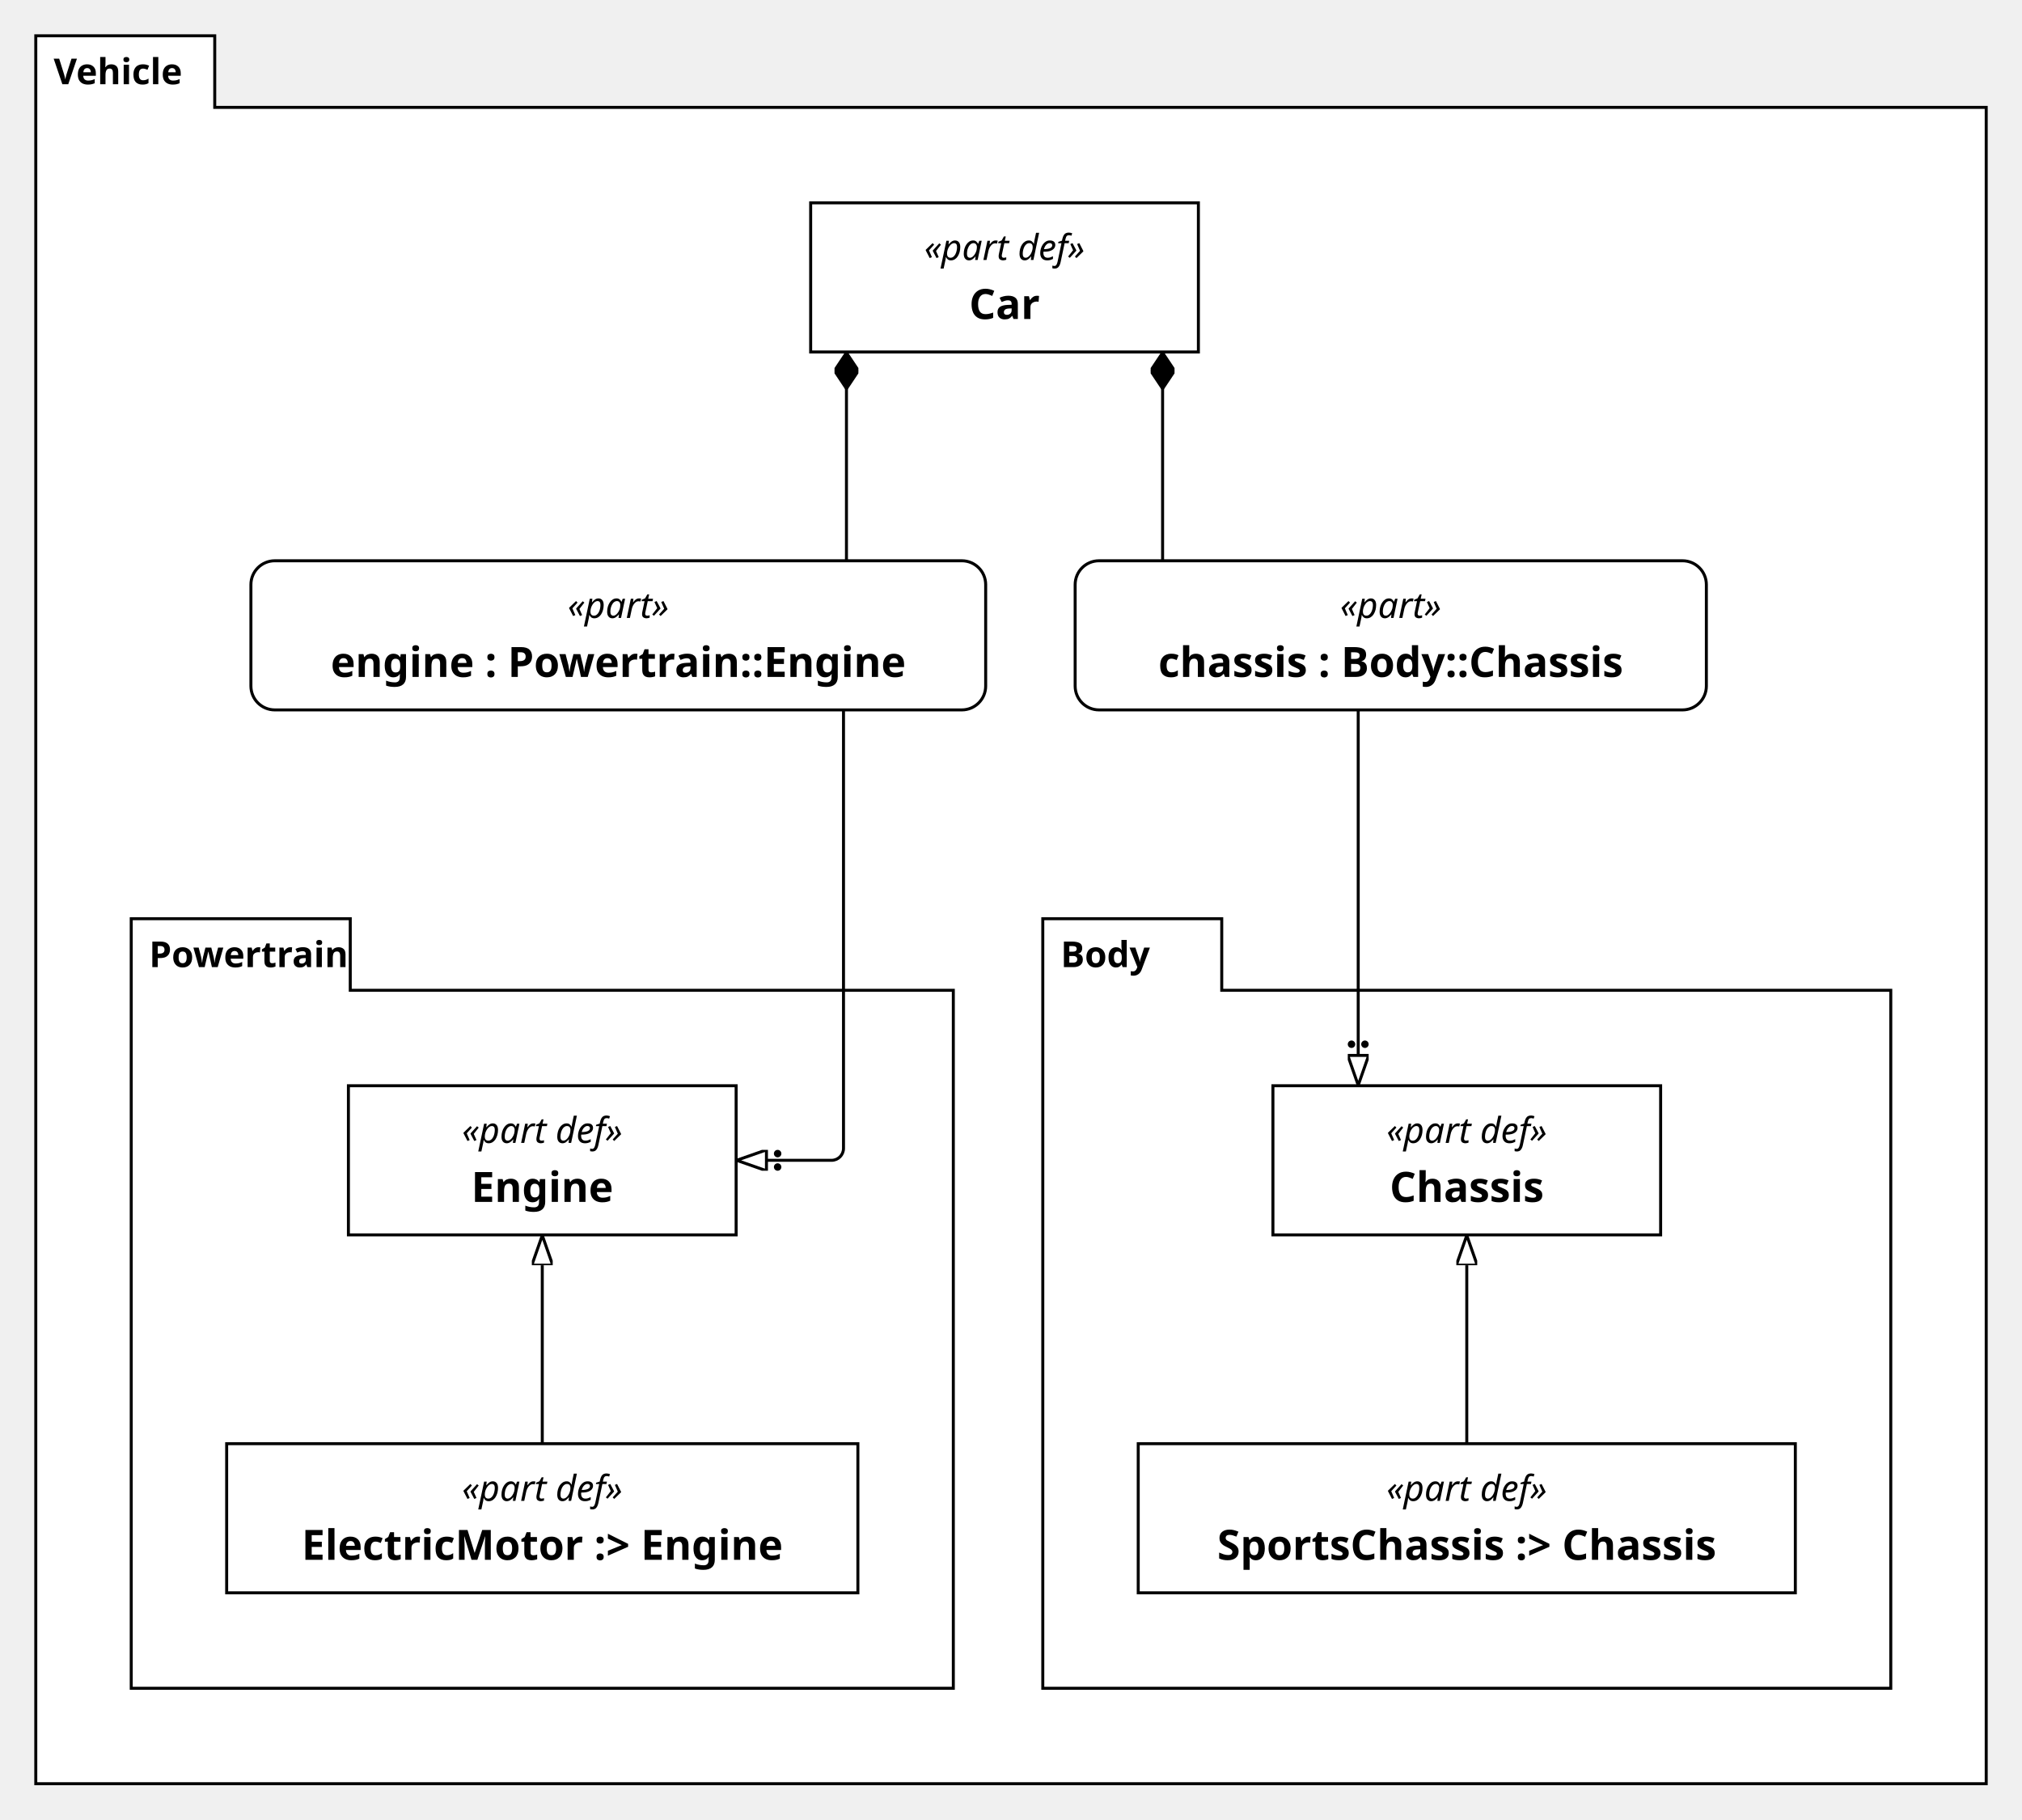
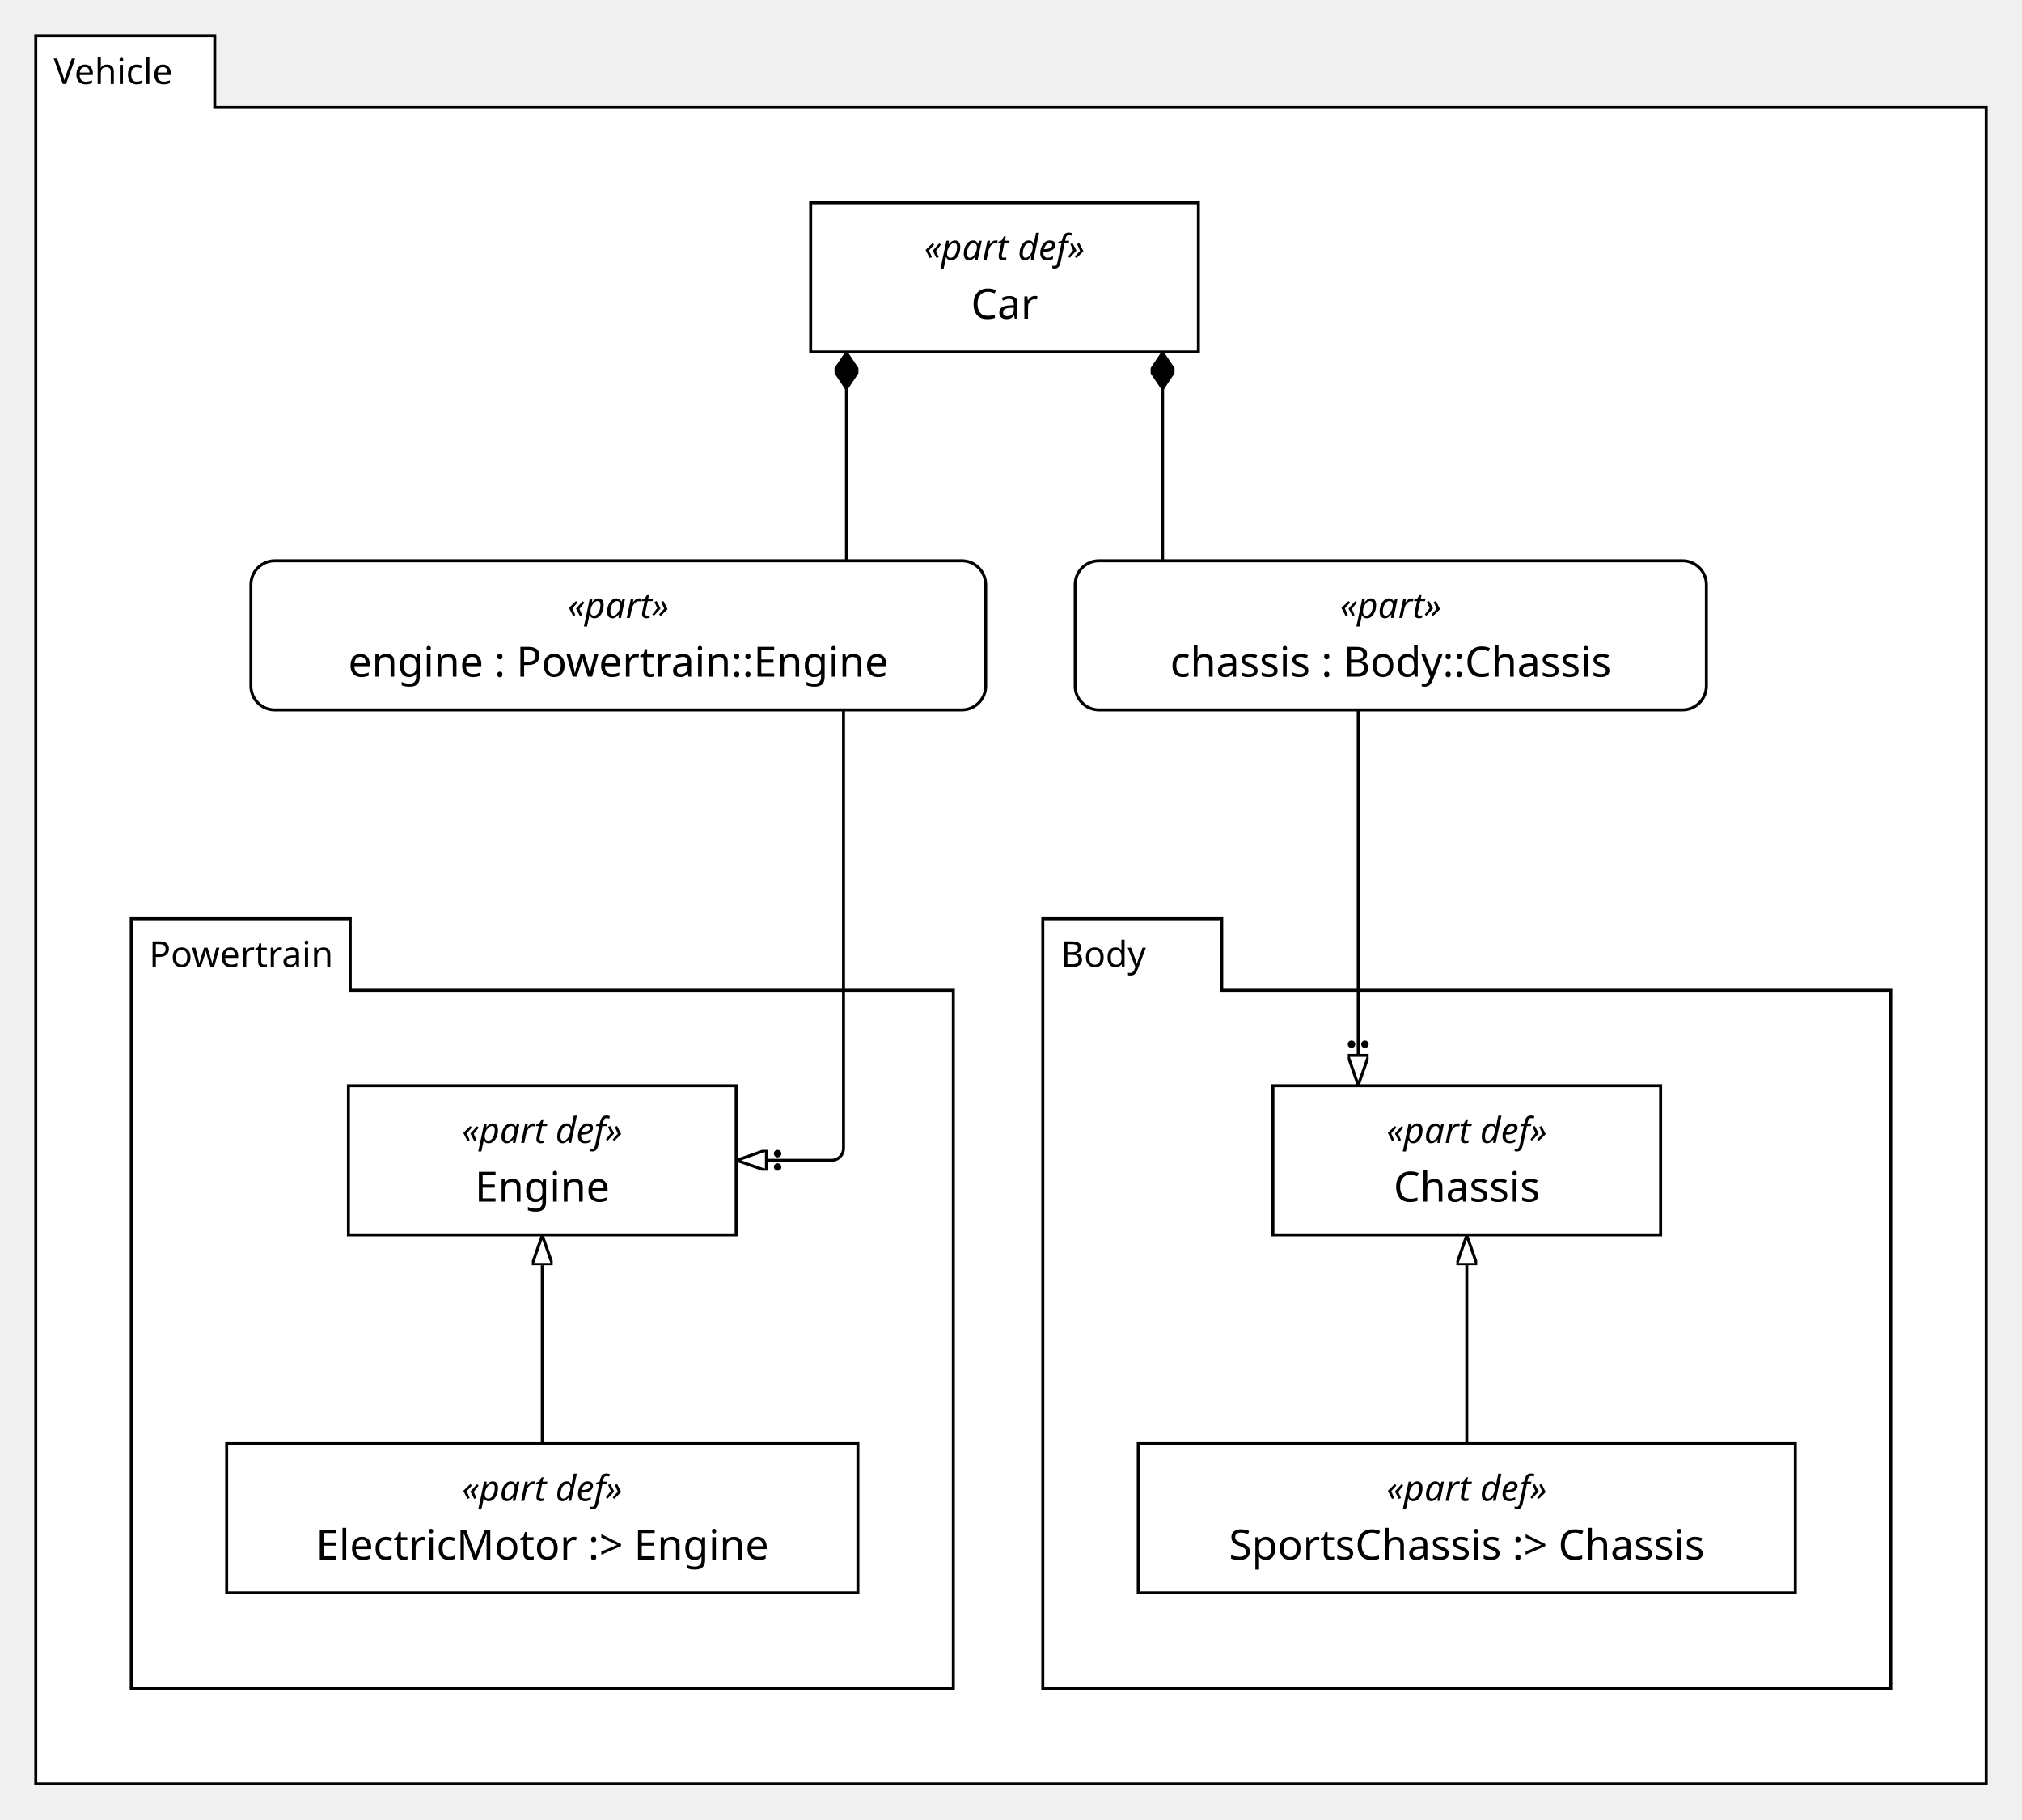
<svg xmlns="http://www.w3.org/2000/svg" width="677.96" height="610.00" viewBox="0 0 677.96 610.00">
  <defs>
    <marker id="line-end-open-chevron" markerWidth="10.165" markerHeight="7" refX="10.165" refY="3.5" orient="auto">
      <polyline points="0 0, 10 3.5, 0 7" fill="none" stroke="#000000" stroke-width="1.00" stroke-linejoin="bevel" />
    </marker>
    <marker id="line-end-hollow-triangle" markerWidth="10.165" markerHeight="7" refX="10.165" refY="3.5" orient="auto">
      <polygon points="0 0, 10 3.5, 0 7" fill="#FFFFFF" stroke="#000000" stroke-width="1.00" stroke-linejoin="bevel" />
    </marker>
    <marker id="line-end-filled-arrow" markerWidth="10.165" markerHeight="7" refX="10.165" refY="3.5" orient="auto">
      <polygon points="0 0, 10 3.5, 0 7" fill="#000000" stroke="#000000" stroke-width="1.00" stroke-linejoin="bevel" />
    </marker>
    <marker id="line-end-hollow-triangle-crossbar" markerWidth="14.665" markerHeight="7" refX="14.665" refY="3.5" orient="auto">
      <polygon points="4.5 0, 14.5 3.5, 4.5 7" fill="#FFFFFF" stroke="#000000" stroke-width="1.00" stroke-linejoin="bevel" />
      <line x1="1" y1="0" x2="1" y2="7" stroke="#000000" stroke-width="1.00" />
    </marker>
    <marker id="line-end-hollow-diamond" markerWidth="14" markerHeight="8" refX="13.277" refY="4" orient="auto">
      <polygon points="1 4, 7 0, 13 4, 7 8" fill="#FFFFFF" stroke="#000000" stroke-width="1.00" stroke-linejoin="bevel" />
    </marker>
    <marker id="line-end-filled-diamond" markerWidth="14" markerHeight="8" refX="13.277" refY="4" orient="auto">
      <polygon points="1 4, 7 0, 13 4, 7 8" fill="#000000" stroke="#000000" stroke-width="1.00" stroke-linejoin="bevel" />
    </marker>
    <marker id="line-end-circle" markerWidth="10" markerHeight="10" refX="9.5" refY="5" orient="auto">
      <circle cx="5" cy="5" r="4" fill="#FFFFFF" stroke="#000000" stroke-width="1.00" />
    </marker>
    <marker id="line-end-bar" markerWidth="4" markerHeight="12" refX="2.5" refY="6" orient="auto">
      <line x1="2" y1="0" x2="2" y2="12" stroke="#000000" stroke-width="1.00" />
    </marker>
    <marker id="line-end-hollow-triangle-two-dots" markerWidth="15.165" markerHeight="7" refX="15.165" refY="3.5" orient="auto">
      <polygon points="5 0, 15 3.5, 5 7" fill="#FFFFFF" stroke="#000000" stroke-width="1.00" stroke-linejoin="bevel" />
      <circle cx="1.25" cy="1.25" r="1.25" fill="#000000" />
      <circle cx="1.25" cy="5.75" r="1.25" fill="#000000" />
    </marker>
    <filter id="label-bg" x="-0.05" y="-0.05" width="1.1" height="1.1">
      <feFlood flood-color="#FFFFFF" />
      <feComposite in="SourceGraphic" operator="over" />
    </filter>
  </defs>
  <path d="M 12.00 36.00 L 12.00 12.00 L 72.00 12.00 L 72.00 36.00 L 665.96 36.00 L 665.96 598.00 L 12.00 598.00 Z" fill="#FFFFFF" stroke="#000000" stroke-width="1.00" />
-   <text x="18.00" y="24.00" font-family="Noto Sans, sans-serif" font-size="12.00" font-weight="bold" fill="#000000" text-anchor="start" dominant-baseline="middle">Vehicle</text>
+   <text x="18.00" y="24.00" font-family="Noto Sans, sans-serif" font-size="12.00" fill="#000000" text-anchor="start" dominant-baseline="middle">Vehicle</text>
  <rect x="271.81" y="68.00" width="130.00" height="50.00" fill="#FFFFFF" stroke="#000000" stroke-width="1.00" />
  <text x="336.81" y="83.00" font-family="Noto Sans, sans-serif" font-size="12.00" font-style="italic" fill="#000000" text-anchor="middle" dominant-baseline="middle">«part def»</text>
-   <text x="336.81" y="102.00" font-family="Noto Sans, sans-serif" font-size="14.00" font-weight="bold" fill="#000000" text-anchor="middle" dominant-baseline="middle">Car</text>
+   <text x="336.81" y="102.00" font-family="Noto Sans, sans-serif" font-size="14.00" fill="#000000" text-anchor="middle" dominant-baseline="middle">Car</text>
  <rect x="84.13" y="188.00" width="246.36" height="50.00" fill="#FFFFFF" stroke="#000000" stroke-width="1.00" rx="8.00" ry="8.00" />
  <text x="207.31" y="203.00" font-family="Noto Sans, sans-serif" font-size="12.00" font-style="italic" fill="#000000" text-anchor="middle" dominant-baseline="middle">«part»</text>
-   <text x="207.31" y="222.00" font-family="Noto Sans, sans-serif" font-size="14.00" font-weight="bold" fill="#000000" text-anchor="middle" dominant-baseline="middle">engine : Powertrain::Engine</text>
+   <text x="207.31" y="222.00" font-family="Noto Sans, sans-serif" font-size="14.00" fill="#000000" text-anchor="middle" dominant-baseline="middle">engine : Powertrain::Engine</text>
  <rect x="360.49" y="188.00" width="211.64" height="50.00" fill="#FFFFFF" stroke="#000000" stroke-width="1.00" rx="8.00" ry="8.00" />
  <text x="466.31" y="203.00" font-family="Noto Sans, sans-serif" font-size="12.00" font-style="italic" fill="#000000" text-anchor="middle" dominant-baseline="middle">«part»</text>
-   <text x="466.31" y="222.00" font-family="Noto Sans, sans-serif" font-size="14.00" font-weight="bold" fill="#000000" text-anchor="middle" dominant-baseline="middle">chassis : Body::Chassis</text>
+   <text x="466.31" y="222.00" font-family="Noto Sans, sans-serif" font-size="14.00" fill="#000000" text-anchor="middle" dominant-baseline="middle">chassis : Body::Chassis</text>
  <path d="M 44.00 332.00 L 44.00 308.00 L 117.44 308.00 L 117.44 332.00 L 319.64 332.00 L 319.64 566.00 L 44.00 566.00 Z" fill="#FFFFFF" stroke="#000000" stroke-width="1.00" />
-   <text x="50.00" y="320.00" font-family="Noto Sans, sans-serif" font-size="12.00" font-weight="bold" fill="#000000" text-anchor="start" dominant-baseline="middle">Powertrain</text>
+   <text x="50.00" y="320.00" font-family="Noto Sans, sans-serif" font-size="12.00" fill="#000000" text-anchor="start" dominant-baseline="middle">Powertrain</text>
  <rect x="116.82" y="364.00" width="130.00" height="50.00" fill="#FFFFFF" stroke="#000000" stroke-width="1.00" />
  <text x="181.82" y="379.00" font-family="Noto Sans, sans-serif" font-size="12.00" font-style="italic" fill="#000000" text-anchor="middle" dominant-baseline="middle">«part def»</text>
-   <text x="181.82" y="398.00" font-family="Noto Sans, sans-serif" font-size="14.00" font-weight="bold" fill="#000000" text-anchor="middle" dominant-baseline="middle">Engine</text>
+   <text x="181.82" y="398.00" font-family="Noto Sans, sans-serif" font-size="14.00" fill="#000000" text-anchor="middle" dominant-baseline="middle">Engine</text>
  <rect x="76.00" y="484.00" width="211.64" height="50.00" fill="#FFFFFF" stroke="#000000" stroke-width="1.00" />
  <text x="181.82" y="499.00" font-family="Noto Sans, sans-serif" font-size="12.00" font-style="italic" fill="#000000" text-anchor="middle" dominant-baseline="middle">«part def»</text>
-   <text x="181.82" y="518.00" font-family="Noto Sans, sans-serif" font-size="14.00" font-weight="bold" fill="#000000" text-anchor="middle" dominant-baseline="middle">ElectricMotor :&gt; Engine</text>
+   <text x="181.82" y="518.00" font-family="Noto Sans, sans-serif" font-size="14.00" fill="#000000" text-anchor="middle" dominant-baseline="middle">ElectricMotor :&gt; Engine</text>
  <path d="M 181.82 484.00 L 181.82 414.00" fill="none" stroke="#000000" stroke-width="1.00" marker-end="url(#line-end-hollow-triangle)" />
  <path d="M 349.64 332.00 L 349.64 308.00 L 409.64 308.00 L 409.64 332.00 L 633.96 332.00 L 633.96 566.00 L 349.64 566.00 Z" fill="#FFFFFF" stroke="#000000" stroke-width="1.00" />
-   <text x="355.64" y="320.00" font-family="Noto Sans, sans-serif" font-size="12.00" font-weight="bold" fill="#000000" text-anchor="start" dominant-baseline="middle">Body</text>
+   <text x="355.64" y="320.00" font-family="Noto Sans, sans-serif" font-size="12.00" fill="#000000" text-anchor="start" dominant-baseline="middle">Body</text>
  <rect x="426.80" y="364.00" width="130.00" height="50.00" fill="#FFFFFF" stroke="#000000" stroke-width="1.00" />
  <text x="491.80" y="379.00" font-family="Noto Sans, sans-serif" font-size="12.00" font-style="italic" fill="#000000" text-anchor="middle" dominant-baseline="middle">«part def»</text>
-   <text x="491.80" y="398.00" font-family="Noto Sans, sans-serif" font-size="14.00" font-weight="bold" fill="#000000" text-anchor="middle" dominant-baseline="middle">Chassis</text>
+   <text x="491.80" y="398.00" font-family="Noto Sans, sans-serif" font-size="14.00" fill="#000000" text-anchor="middle" dominant-baseline="middle">Chassis</text>
  <rect x="381.64" y="484.00" width="220.32" height="50.00" fill="#FFFFFF" stroke="#000000" stroke-width="1.00" />
  <text x="491.80" y="499.00" font-family="Noto Sans, sans-serif" font-size="12.00" font-style="italic" fill="#000000" text-anchor="middle" dominant-baseline="middle">«part def»</text>
-   <text x="491.80" y="518.00" font-family="Noto Sans, sans-serif" font-size="14.00" font-weight="bold" fill="#000000" text-anchor="middle" dominant-baseline="middle">SportsChassis :&gt; Chassis</text>
+   <text x="491.80" y="518.00" font-family="Noto Sans, sans-serif" font-size="14.00" fill="#000000" text-anchor="middle" dominant-baseline="middle">SportsChassis :&gt; Chassis</text>
  <path d="M 491.80 484.00 L 491.80 414.00" fill="none" stroke="#000000" stroke-width="1.00" marker-end="url(#line-end-hollow-triangle)" />
  <path d="M 282.82 238.00 L 282.82 385.00 A 4.00 4.00 0 0 1 278.82 389.00 L 246.82 389.00" fill="none" stroke="#000000" stroke-width="1.00" marker-end="url(#line-end-hollow-triangle-two-dots)" />
  <path d="M 455.40 238.00 L 455.40 364.00" fill="none" stroke="#000000" stroke-width="1.00" marker-end="url(#line-end-hollow-triangle-two-dots)" />
  <path d="M 283.81 188.00 L 283.81 118.00" fill="none" stroke="#000000" stroke-width="1.00" marker-end="url(#line-end-filled-diamond)" />
  <path d="M 389.81 188.00 L 389.81 118.00" fill="none" stroke="#000000" stroke-width="1.00" marker-end="url(#line-end-filled-diamond)" />
</svg>
